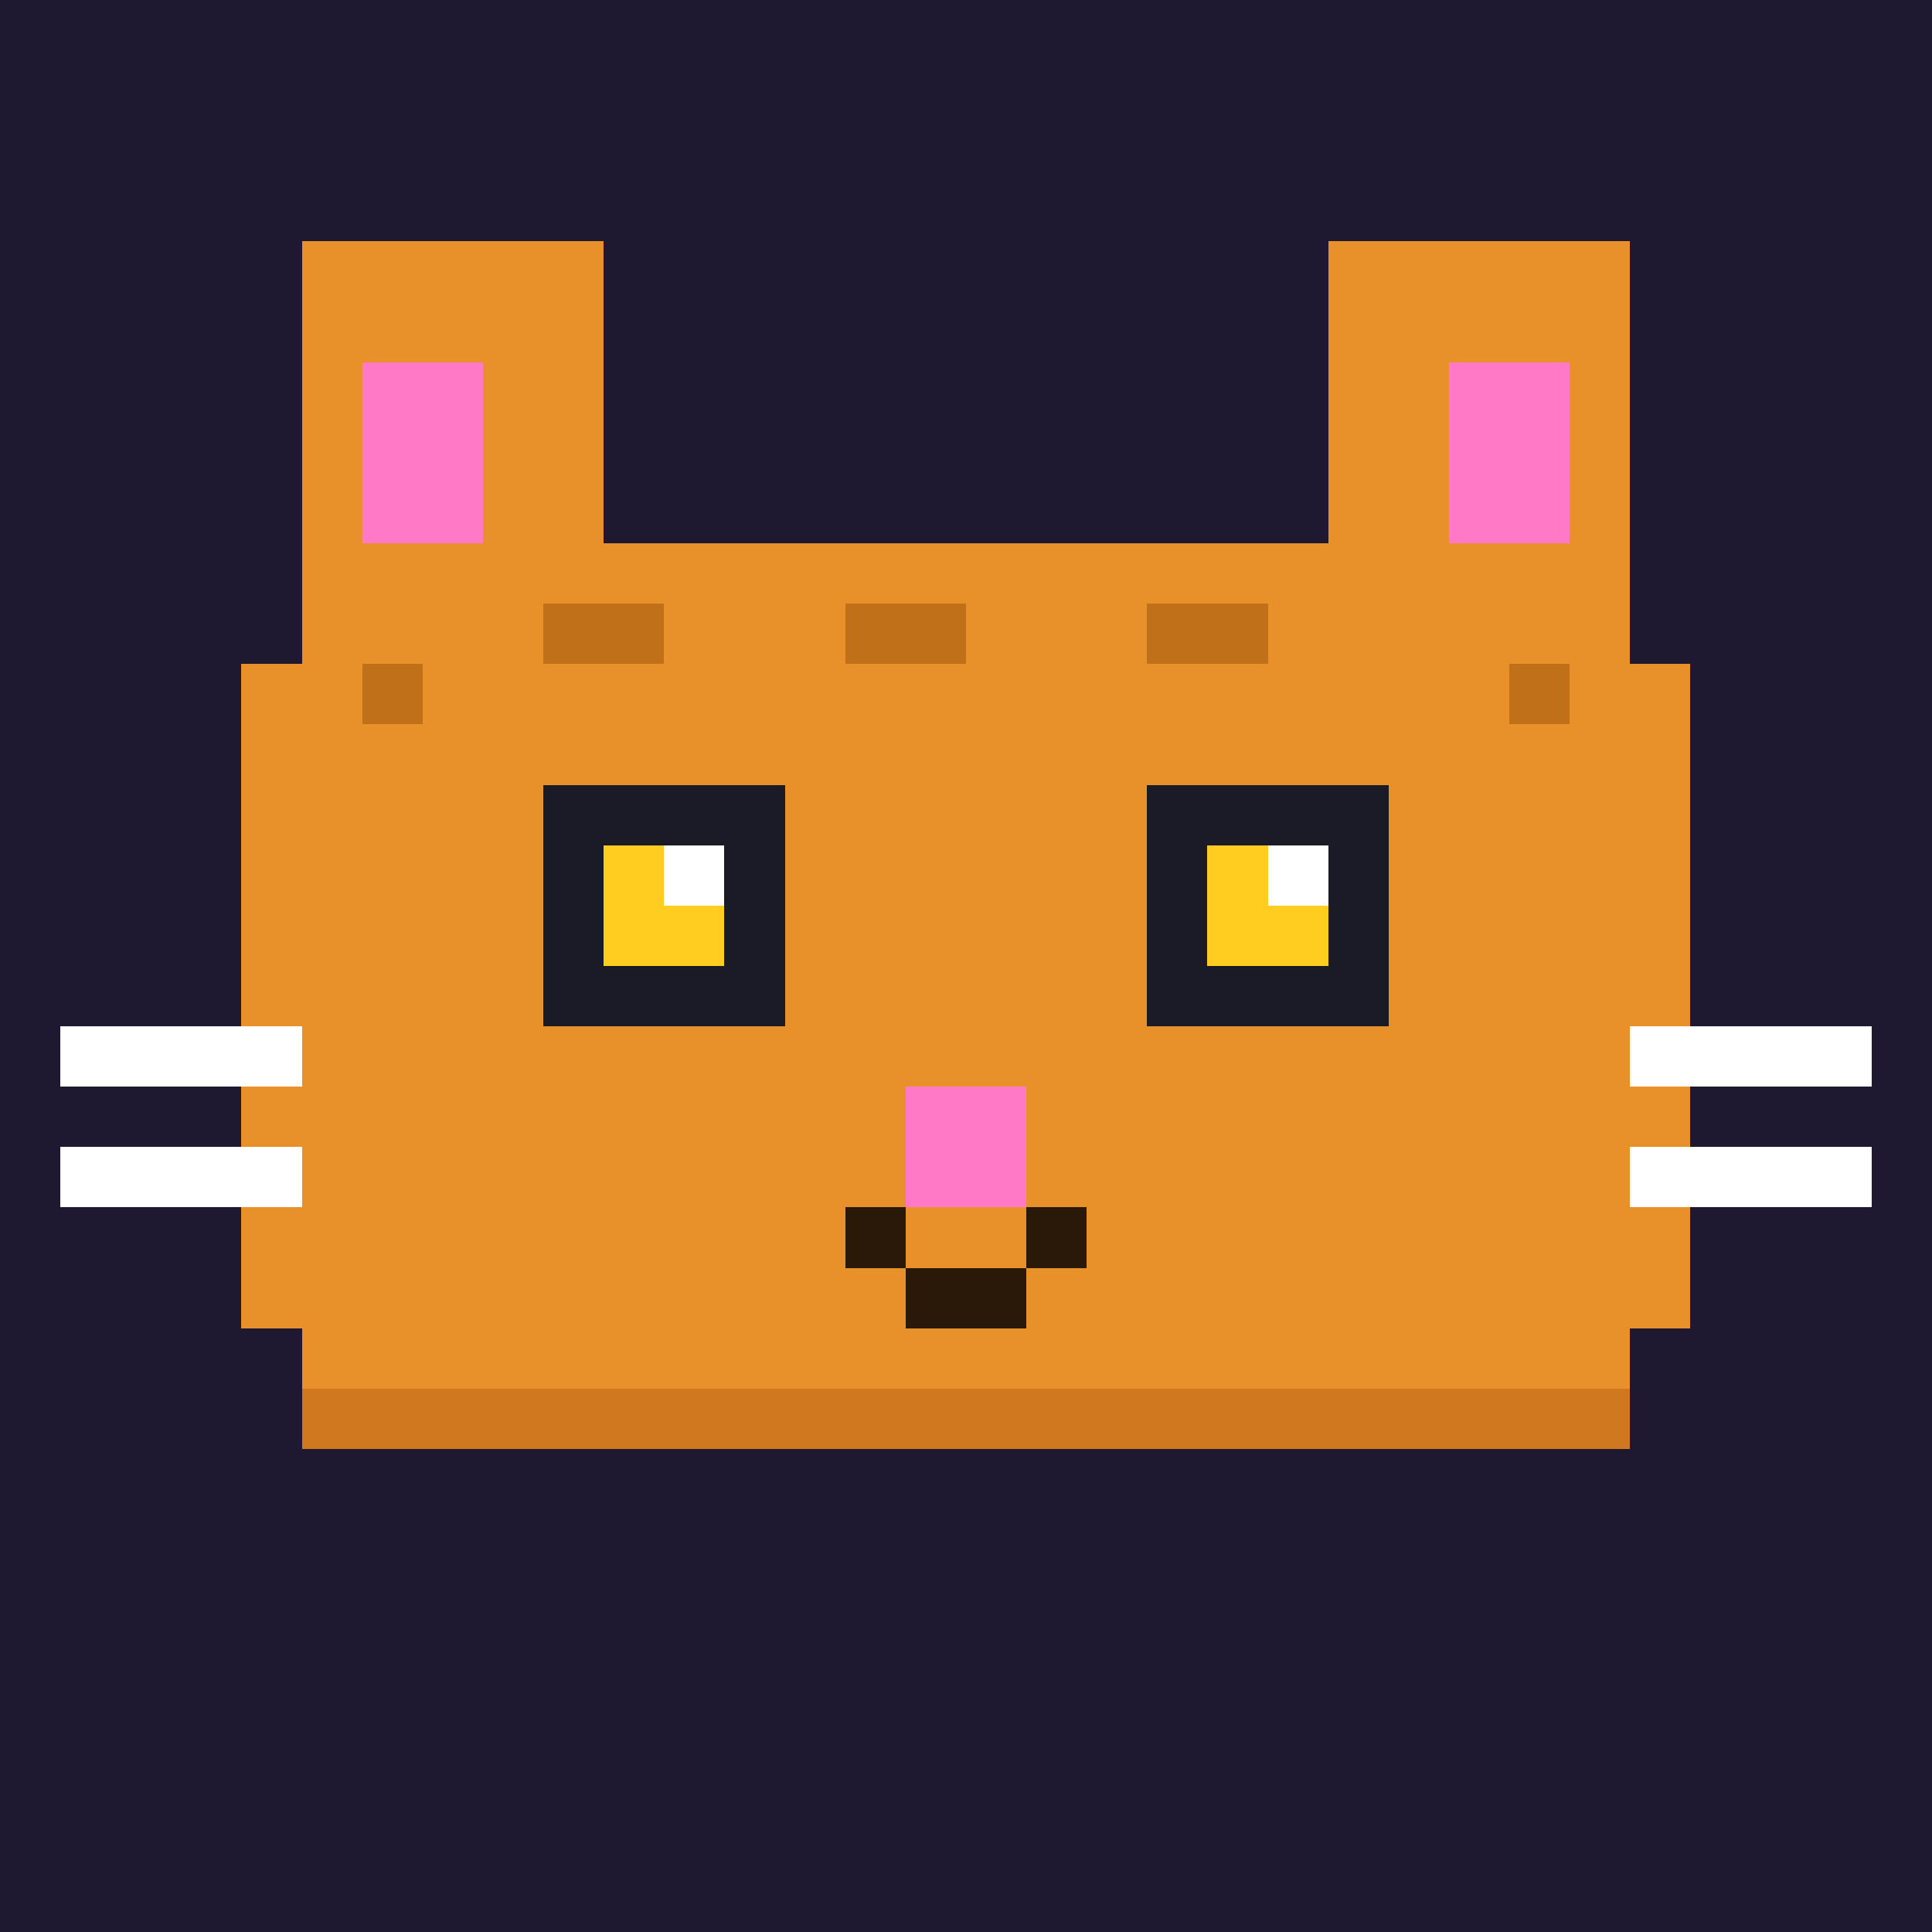
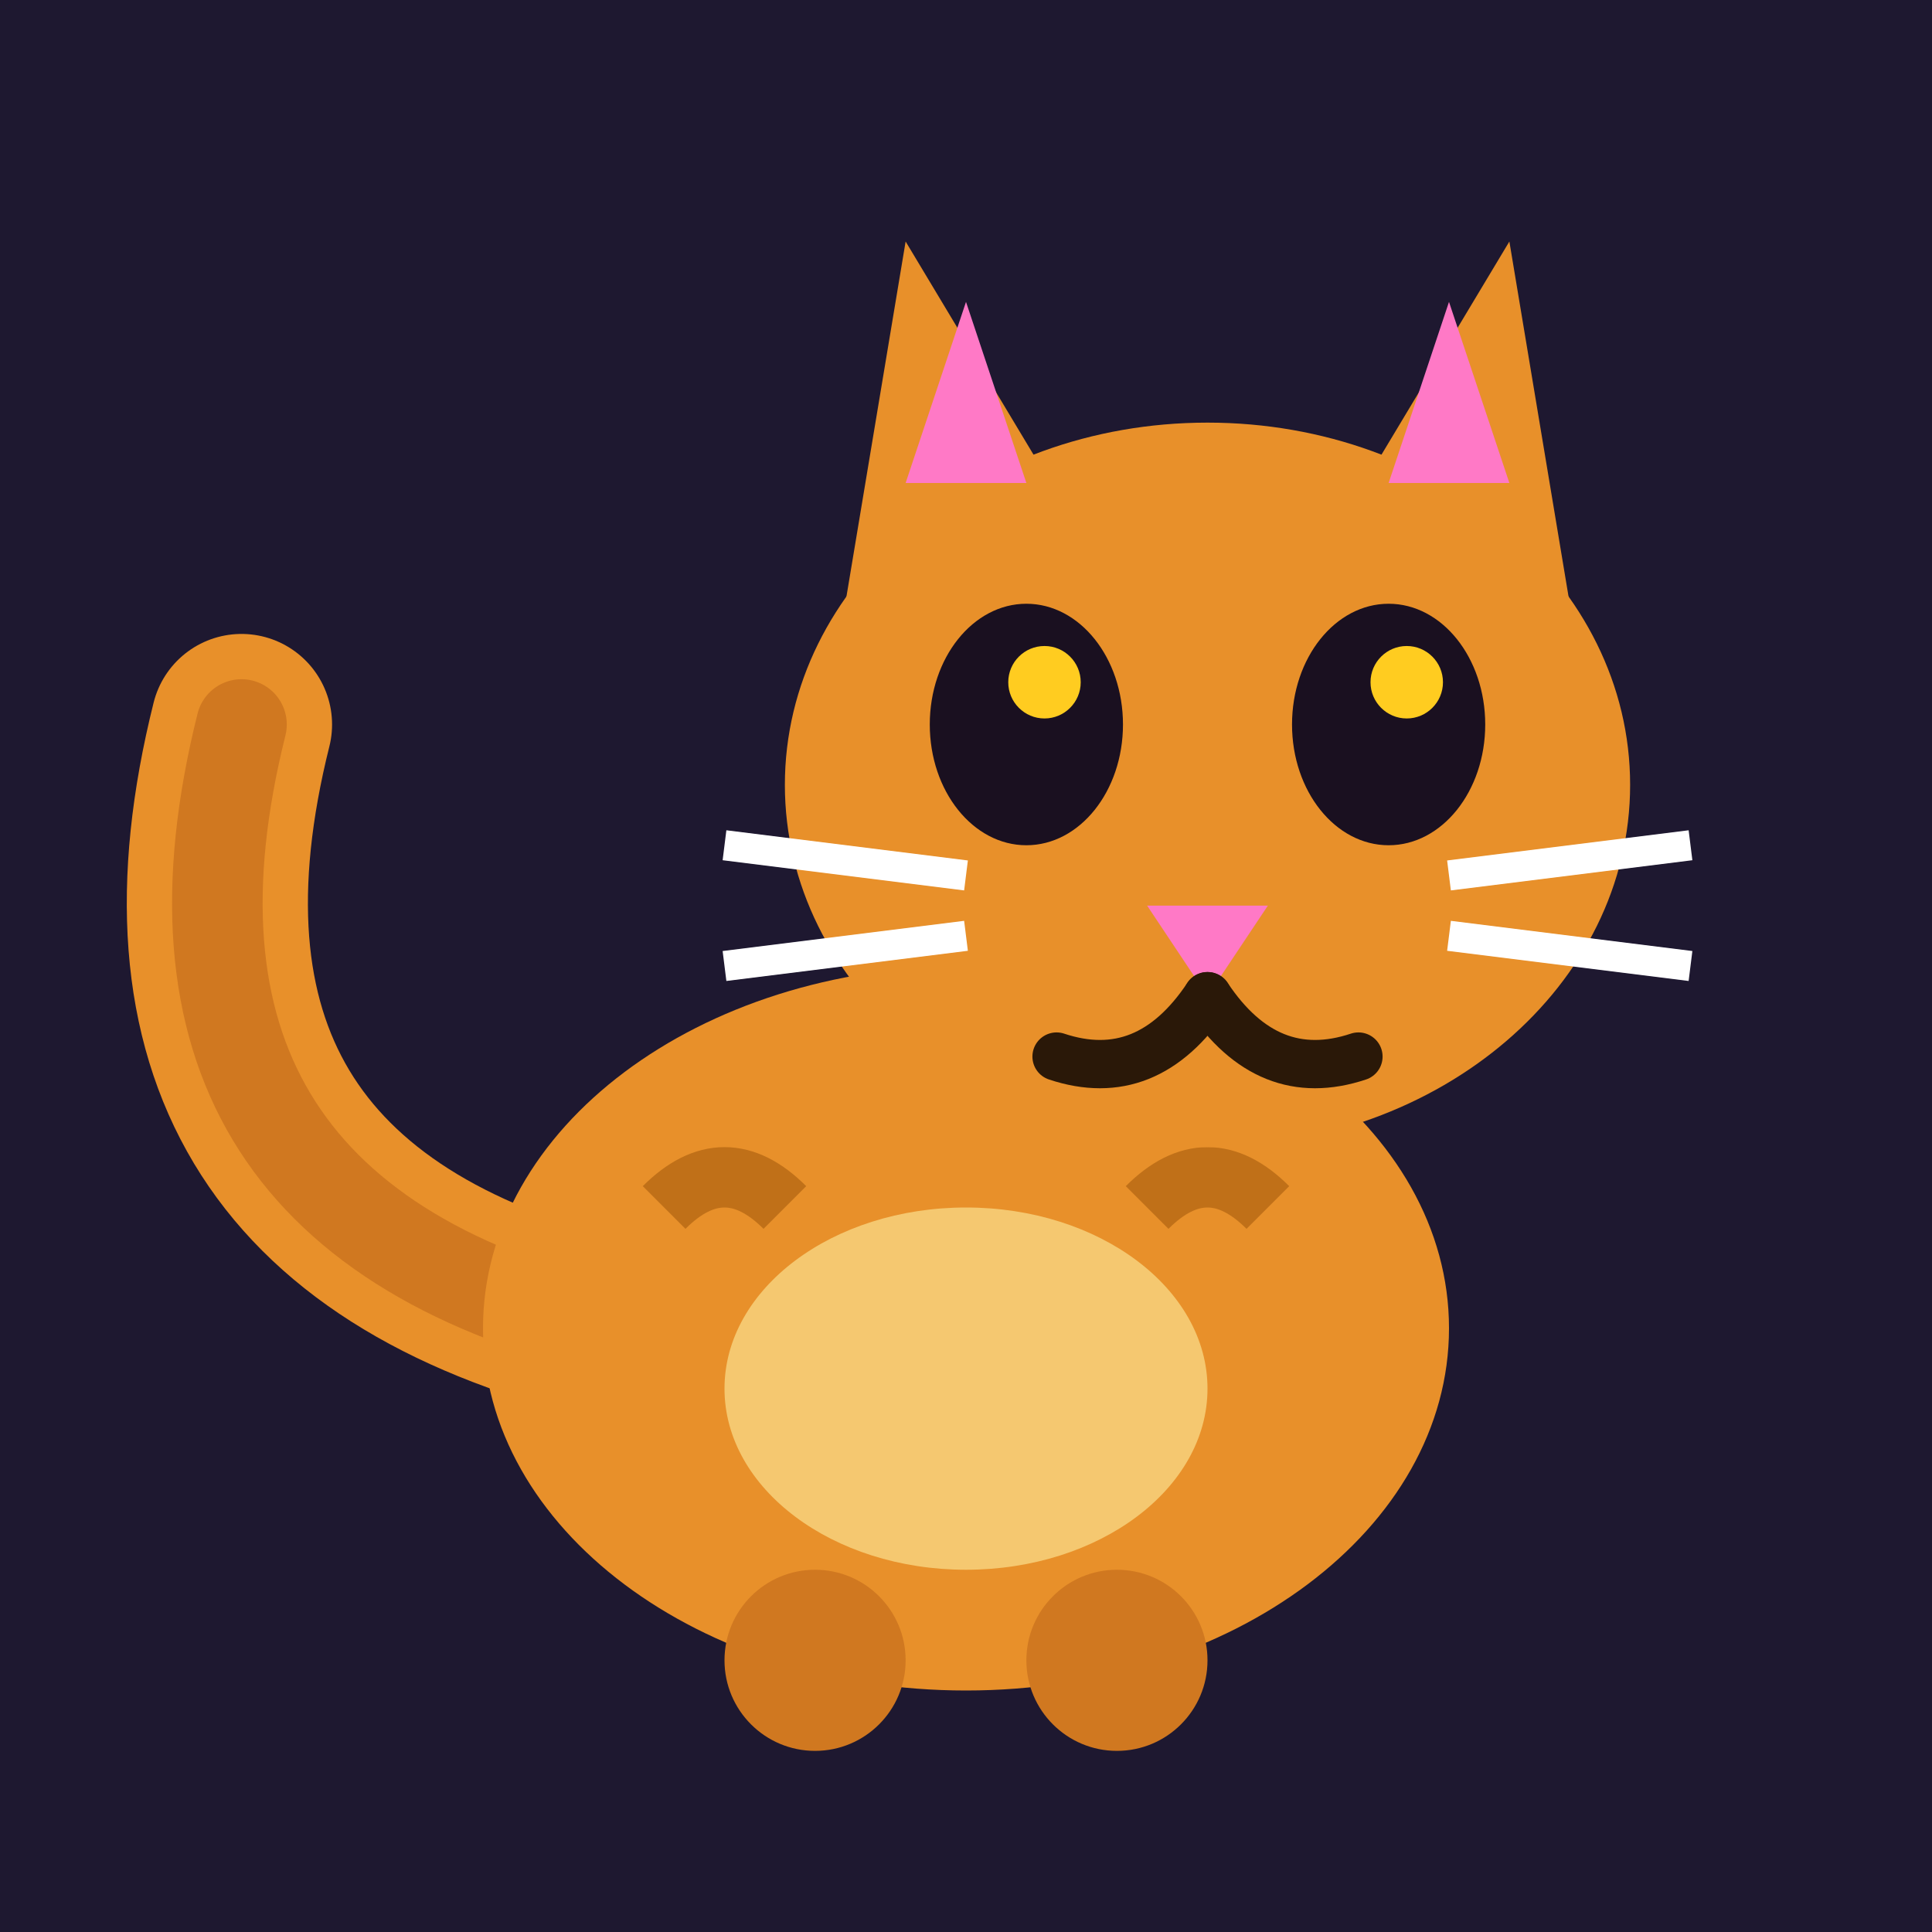
- <svg xmlns="http://www.w3.org/2000/svg" viewBox="0 0 32 32" shape-rendering="crispEdges">
+ <svg xmlns="http://www.w3.org/2000/svg" viewBox="0 0 32 32">
  <rect width="32" height="32" fill="#1e1830" />
-   <rect x="5" y="4" width="5" height="6" fill="#e8902a" />
-   <rect x="22" y="4" width="5" height="6" fill="#e8902a" />
-   <rect x="6" y="6" width="2" height="3" fill="#ff79c6" />
-   <rect x="24" y="6" width="2" height="3" fill="#ff79c6" />
-   <rect x="5" y="9" width="22" height="15" fill="#e8902a" />
-   <rect x="4" y="11" width="1" height="11" fill="#e8902a" />
-   <rect x="27" y="11" width="1" height="11" fill="#e8902a" />
-   <rect x="5" y="23" width="22" height="1" fill="#d07820" />
-   <rect x="9" y="10" width="2" height="1" fill="#c07018" />
-   <rect x="14" y="10" width="2" height="1" fill="#c07018" />
-   <rect x="19" y="10" width="2" height="1" fill="#c07018" />
-   <rect x="6" y="11" width="1" height="1" fill="#c07018" />
-   <rect x="25" y="11" width="1" height="1" fill="#c07018" />
-   <rect x="9" y="13" width="4" height="4" fill="#1a1b26" />
-   <rect x="19" y="13" width="4" height="4" fill="#1a1b26" />
-   <rect x="10" y="14" width="2" height="2" fill="#ffcc20" />
-   <rect x="20" y="14" width="2" height="2" fill="#ffcc20" />
-   <rect x="11" y="14" width="1" height="1" fill="#ffffff" />
-   <rect x="21" y="14" width="1" height="1" fill="#ffffff" />
-   <rect x="15" y="18" width="2" height="2" fill="#ff79c6" />
-   <rect x="14" y="20" width="1" height="1" fill="#2a1808" />
-   <rect x="17" y="20" width="1" height="1" fill="#2a1808" />
-   <rect x="15" y="21" width="2" height="1" fill="#2a1808" />
-   <rect x="1" y="17" width="4" height="1" fill="#ffffff" />
-   <rect x="1" y="19" width="4" height="1" fill="#ffffff" />
-   <rect x="27" y="17" width="4" height="1" fill="#ffffff" />
-   <rect x="27" y="19" width="4" height="1" fill="#ffffff" />
+   <path d="M 10 22 Q 2 20 4 12" stroke="#e8902a" stroke-width="3" fill="none" stroke-linecap="round" />
+   <path d="M 10 22 Q 2 20 4 12" stroke="#d07820" stroke-width="1.5" fill="none" stroke-linecap="round" />
+   <ellipse cx="16" cy="22" rx="8" ry="6" fill="#e8902a" />
+   <ellipse cx="16" cy="23" rx="4" ry="3" fill="#f5c870" />
+   <path d="M 11 20 Q 12 19 13 20" stroke="#c07018" stroke-width="1" fill="none" />
+   <path d="M 19 20 Q 20 19 21 20" stroke="#c07018" stroke-width="1" fill="none" />
+   <rect x="12" y="26" width="3" height="3" rx="1.5" fill="#d07820" />
+   <rect x="17" y="26" width="3" height="3" rx="1.5" fill="#d07820" />
+   <ellipse cx="20" cy="13" rx="7" ry="6" fill="#e8902a" />
+   <polygon points="14,10 15,4 18,9" fill="#e8902a" />
+   <polygon points="15,8 16,5 17,8" fill="#ff79c6" />
+   <polygon points="22,9 25,4 26,10" fill="#e8902a" />
+   <polygon points="23,8 24,5 25,8" fill="#ff79c6" />
+   <ellipse cx="17" cy="12" rx="1.6" ry="2" fill="#1a1020" />
+   <ellipse cx="23" cy="12" rx="1.6" ry="2" fill="#1a1020" />
+   <circle cx="17.3" cy="11.3" r="0.6" fill="#ffcc20" />
+   <circle cx="23.3" cy="11.3" r="0.6" fill="#ffcc20" />
+   <polygon points="19,15 21,15 20,16.5" fill="#ff79c6" />
+   <path d="M 20 16.5 Q 19 18 17.5 17.5" stroke="#2a1808" stroke-width="0.8" fill="none" stroke-linecap="round" />
+   <path d="M 20 16.5 Q 21 18 22.5 17.5" stroke="#2a1808" stroke-width="0.8" fill="none" stroke-linecap="round" />
+   <line x1="12" y1="14" x2="16" y2="14.5" stroke="#ffffff" stroke-width="0.5" />
+   <line x1="12" y1="16" x2="16" y2="15.5" stroke="#ffffff" stroke-width="0.5" />
+   <line x1="24" y1="14.5" x2="28" y2="14" stroke="#ffffff" stroke-width="0.5" />
+   <line x1="24" y1="15.5" x2="28" y2="16" stroke="#ffffff" stroke-width="0.5" />
</svg>
